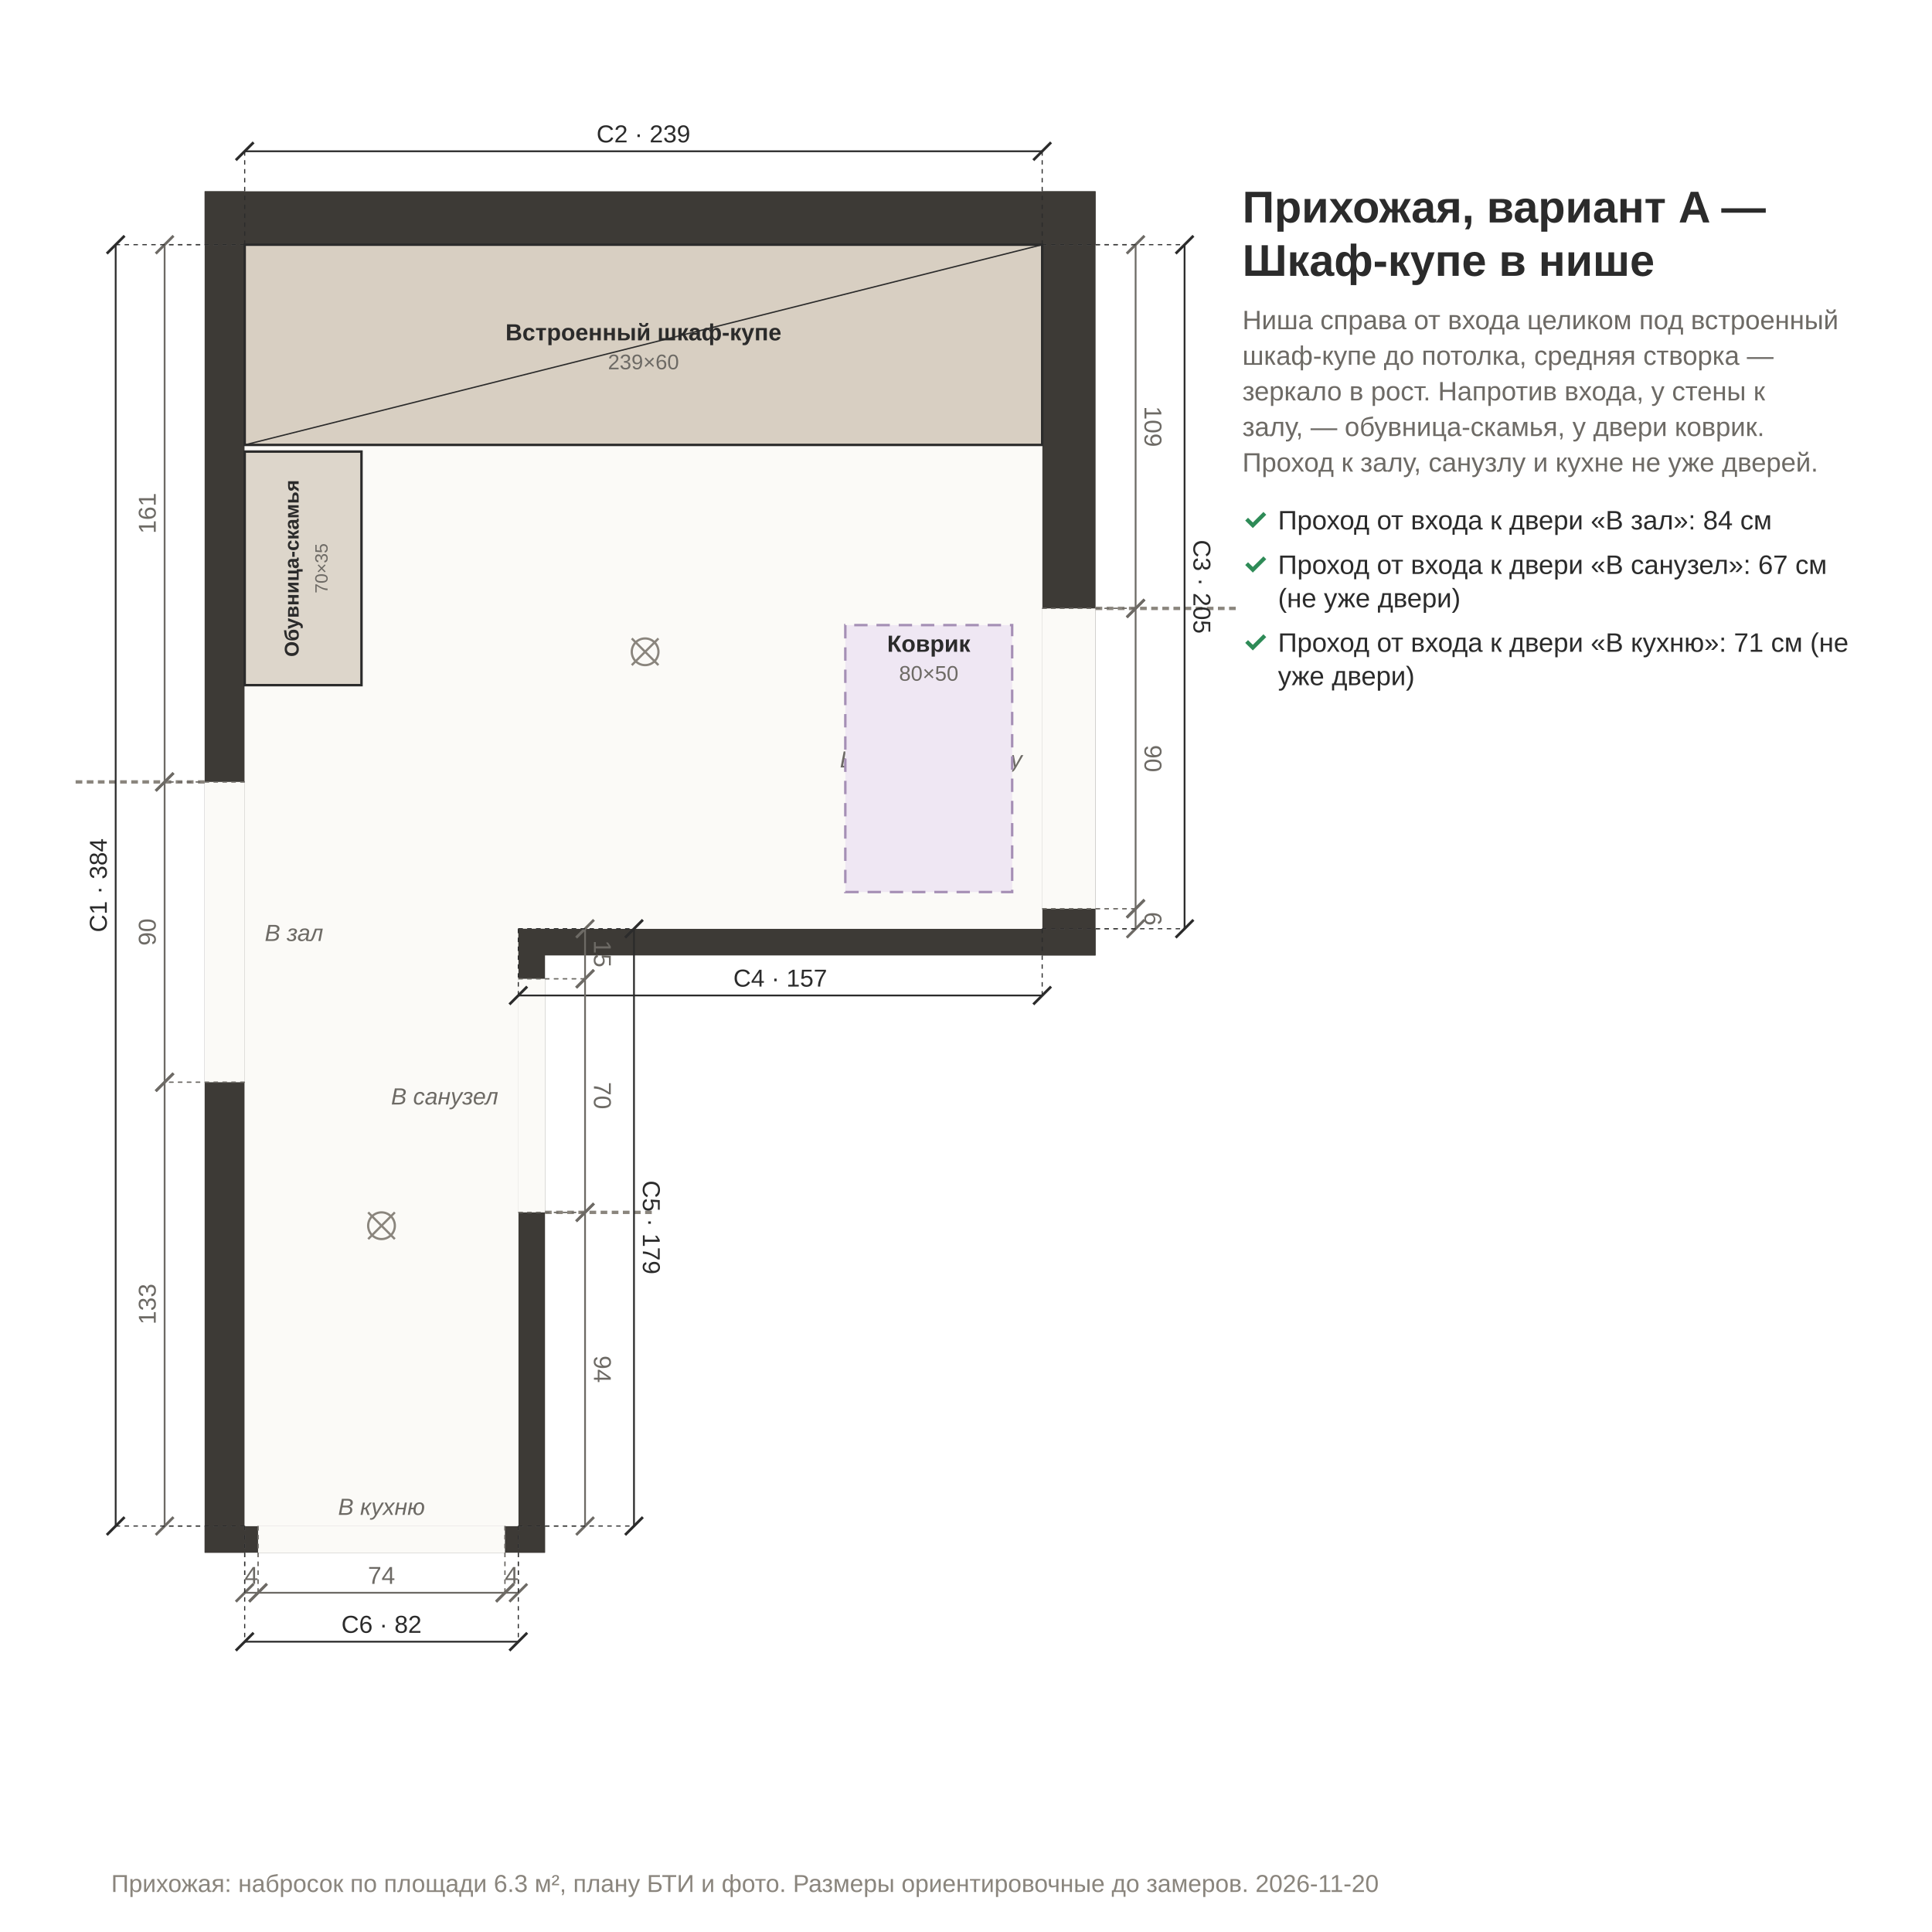
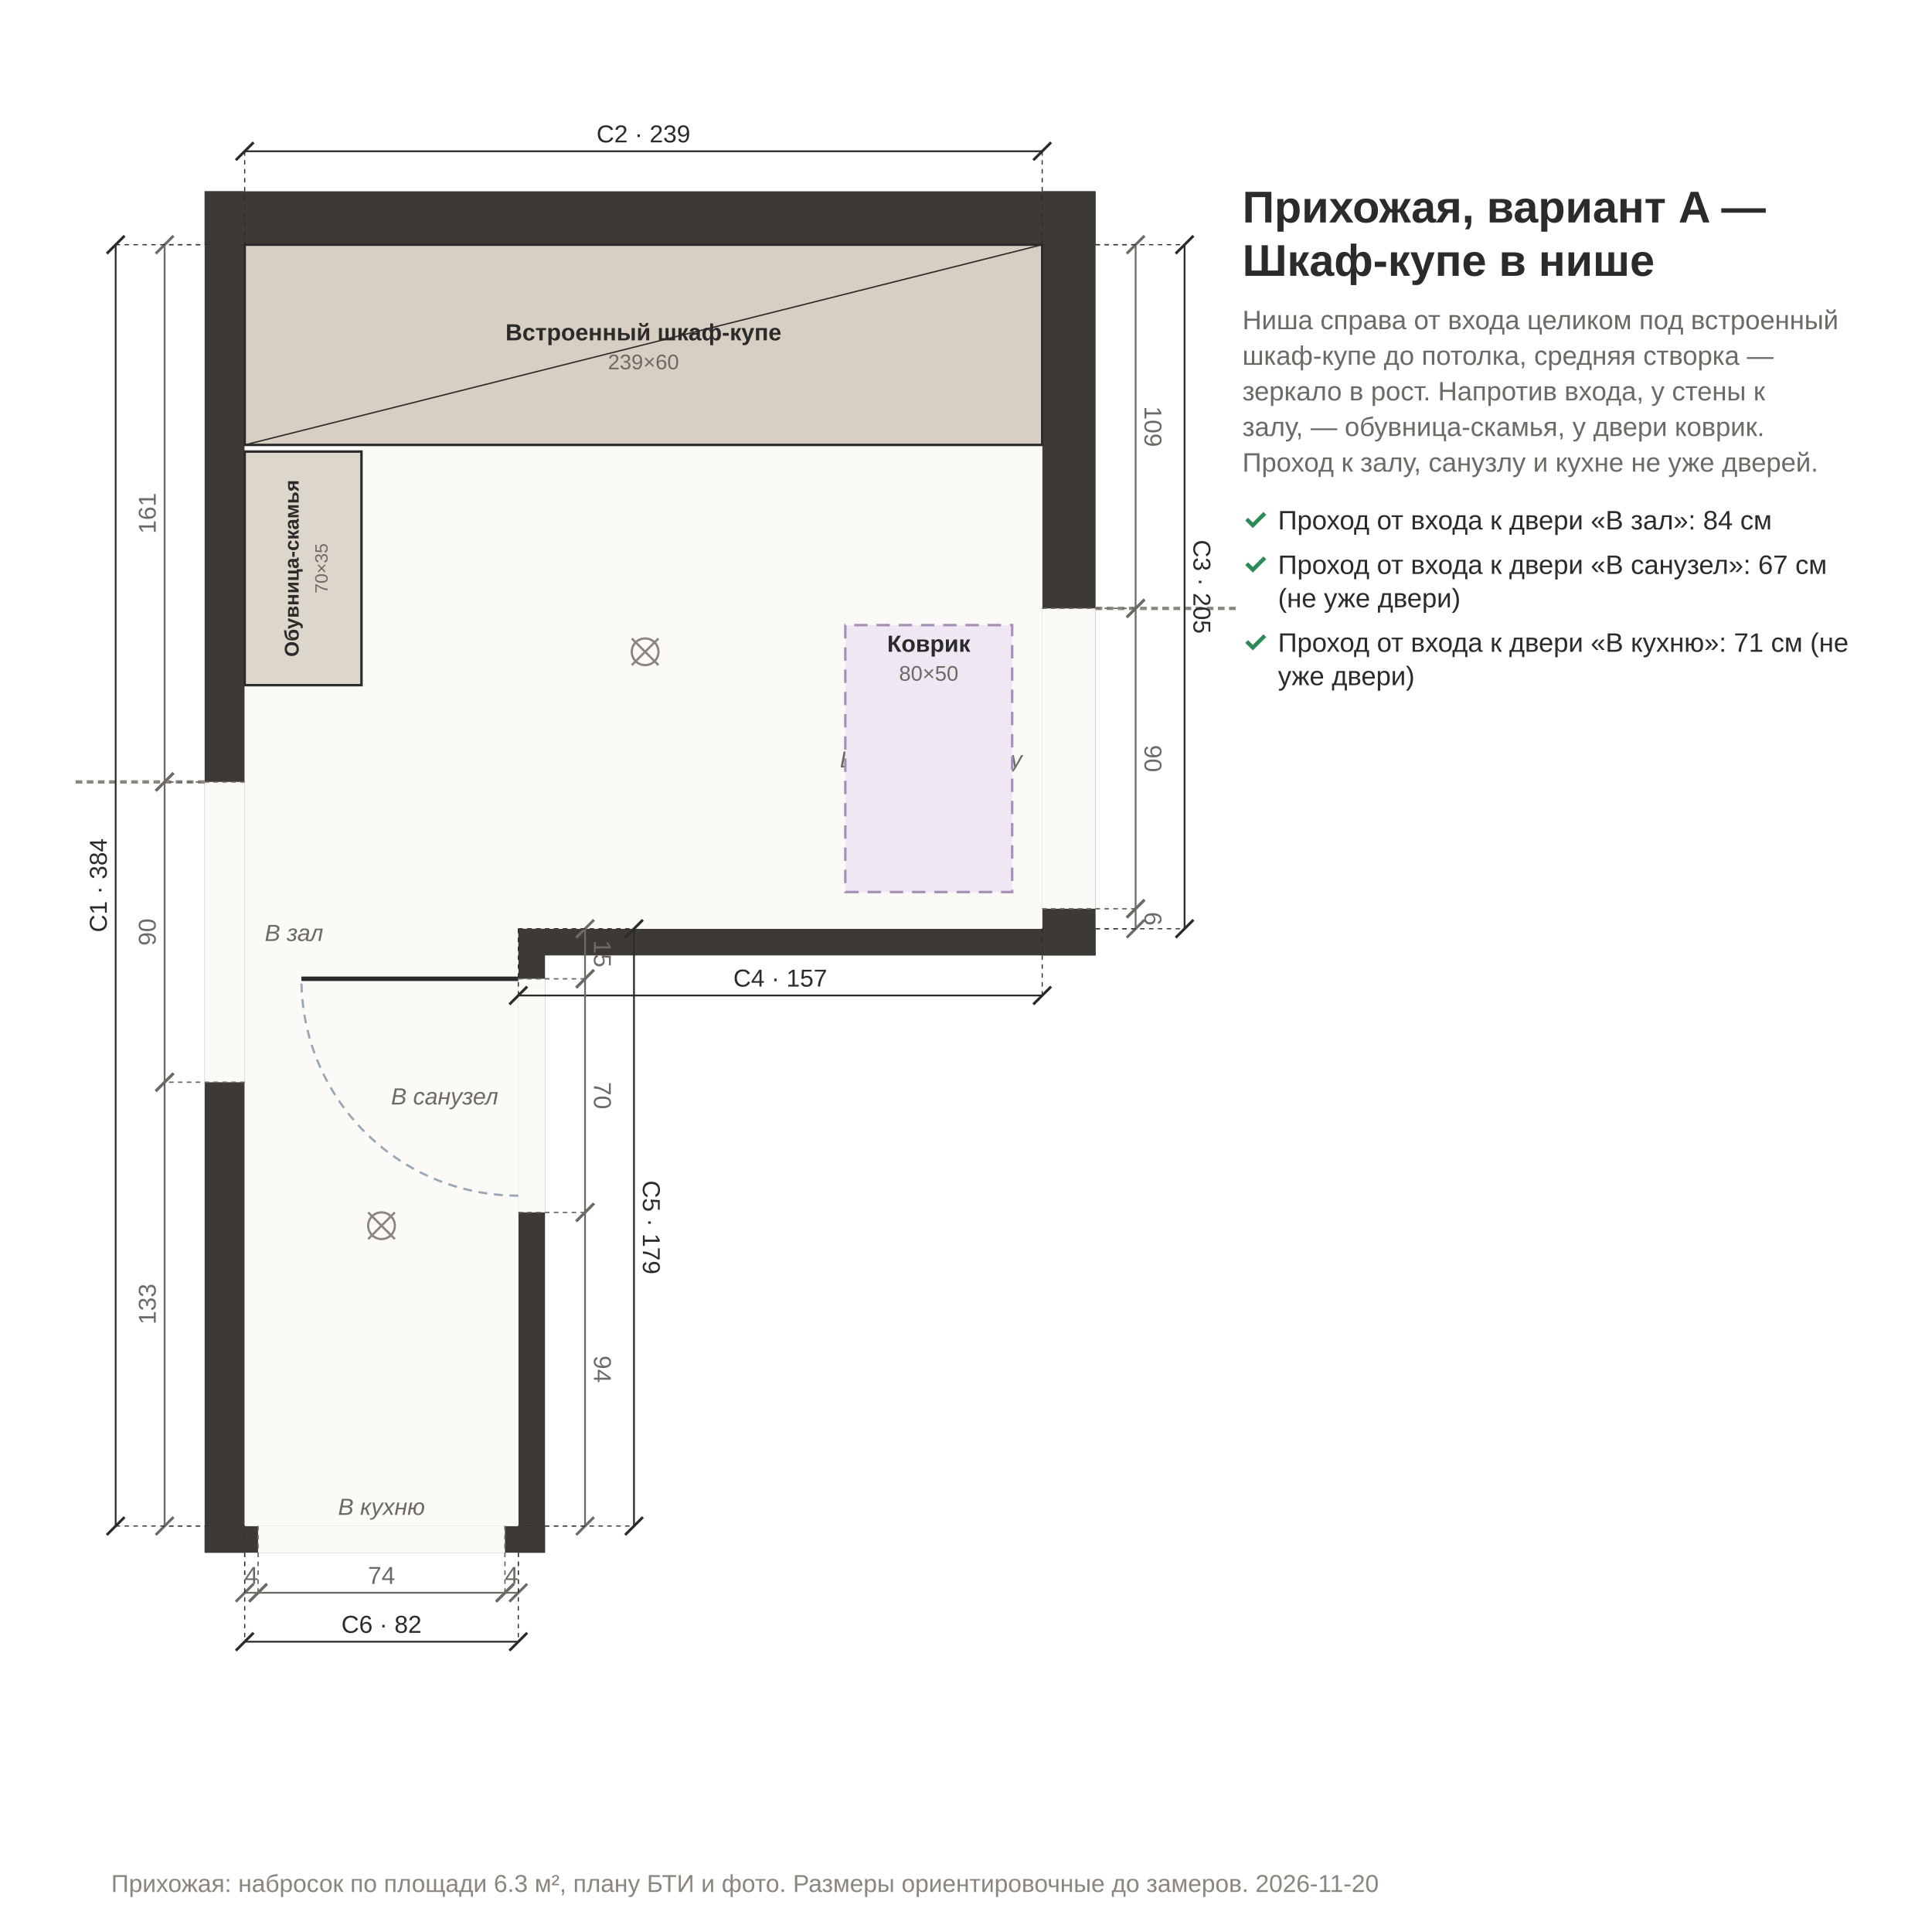
<svg xmlns="http://www.w3.org/2000/svg" width="868.5" height="868.5" viewBox="0 0 868.5 868.5" font-family="-apple-system, 'Helvetica Neue', Arial, sans-serif">
  <defs>
    <marker id="a-2e8b57" viewBox="0 0 10 10" refX="5" refY="5" markerWidth="5" markerHeight="5" orient="auto-start-reverse">
      <path d="M0,1 L9,5 L0,9 z" fill="#2e8b57" />
    </marker>
    <marker id="a-d48a00" viewBox="0 0 10 10" refX="5" refY="5" markerWidth="5" markerHeight="5" orient="auto-start-reverse">
      <path d="M0,1 L9,5 L0,9 z" fill="#d48a00" />
    </marker>
    <marker id="a-d23c2a" viewBox="0 0 10 10" refX="5" refY="5" markerWidth="5" markerHeight="5" orient="auto-start-reverse">
      <path d="M0,1 L9,5 L0,9 z" fill="#d23c2a" />
    </marker>
  </defs>
  <rect width="868.5" height="868.5" fill="#ffffff" />
  <polygon points="110.0,698.0 110.0,86.0 92.0,86.0 92.0,698.0" fill="#3d3a36" />
  <polygon points="92.0,110.0 492.5,110.0 492.5,86.0 92.0,86.0" fill="#3d3a36" />
  <polygon points="468.5,86.0 468.5,429.5 492.5,429.5 492.5,86.0" fill="#3d3a36" />
  <polygon points="492.5,417.5 221.0,417.5 221.0,429.5 492.5,429.5" fill="#3d3a36" />
  <polygon points="233.0,405.5 233.0,698.0 245.0,698.0 245.0,405.5" fill="#3d3a36" />
  <polygon points="245.0,686.0 92.0,686.0 92.0,698.0 245.0,698.0" fill="#3d3a36" />
  <polygon points="110.0,686.0 110.0,110.0 468.5,110.0 468.5,417.5 233.0,417.5 233.0,686.0" fill="#fbfaf7" />
  <polygon points="468.5,273.5 468.5,408.5 492.5,408.5 492.5,273.5" fill="#fbfaf7" />
  <line x1="492.5" y1="273.5" x2="556.25" y2="273.5" stroke="#8a857d" stroke-width="1.5" stroke-dasharray="3 2" />
  <text x="459.5" y="345" font-size="10.5" font-style="italic" fill="#6d6a65" text-anchor="end">Вход в квартиру</text>
  <polygon points="110.0,486.5 110.0,351.5 92.0,351.5 92.0,486.5" fill="#fbfaf7" />
  <line x1="92" y1="351.5" x2="32" y2="351.5" stroke="#8a857d" stroke-width="1.5" stroke-dasharray="3 2" />
  <text x="119" y="423" font-size="10.5" font-style="italic" fill="#6d6a65" text-anchor="start">В зал</text>
  <polygon points="233.0,440.0 233.0,545.0 245.0,545.0 245.0,440.0" fill="#fbfaf7" />
-   <line x1="245" y1="545" x2="293.75" y2="545" stroke="#8a857d" stroke-width="1.5" stroke-dasharray="3 2" />
+   <path d="M233,537.5 A97.5,97.5 0 0 1 135.5,440" fill="none" stroke="#9aa7b8" stroke-width="1" stroke-dasharray="4 3" />
+   <line x1="233" y1="440" x2="135.5" y2="440" stroke="#2b2b2b" stroke-width="2" />
  <text x="224" y="496.5" font-size="10.5" font-style="italic" fill="#6d6a65" text-anchor="end">В санузел</text>
  <polygon points="227.0,686.0 116.0,686.0 116.0,698.0 227.0,698.0" fill="#fbfaf7" />
  <text x="171.5" y="681" font-size="10.5" font-style="italic" fill="#6d6a65" text-anchor="middle">В кухню</text>
  <circle cx="290" cy="293" r="6" fill="none" stroke="#8a857d" />
  <line x1="284" y1="287" x2="296" y2="299" stroke="#8a857d" />
  <line x1="284" y1="299" x2="296" y2="287" stroke="#8a857d" />
  <circle cx="171.5" cy="551" r="6" fill="none" stroke="#8a857d" />
  <line x1="165.5" y1="545" x2="177.5" y2="557" stroke="#8a857d" />
  <line x1="165.5" y1="557" x2="177.5" y2="545" stroke="#8a857d" />
  <g>
    <line x1="110" y1="686" x2="74" y2="686" stroke="#6d6a65" stroke-width="0.5" stroke-dasharray="2 2" />
    <line x1="110" y1="486.5" x2="74" y2="486.5" stroke="#6d6a65" stroke-width="0.5" stroke-dasharray="2 2" />
    <line x1="74" y1="686" x2="74" y2="486.5" stroke="#6d6a65" stroke-width="0.8" />
    <line x1="70" y1="690" x2="78" y2="682" stroke="#6d6a65" stroke-width="1.2" />
    <line x1="70" y1="490.5" x2="78" y2="482.5" stroke="#6d6a65" stroke-width="1.2" />
    <text x="74" y="586.25" dy="-4" font-size="11" fill="#6d6a65" text-anchor="middle" transform="rotate(-90 74 586.25)">133</text>
  </g>
  <g>
    <line x1="110" y1="486.5" x2="74" y2="486.5" stroke="#6d6a65" stroke-width="0.5" stroke-dasharray="2 2" />
    <line x1="110" y1="351.5" x2="74" y2="351.5" stroke="#6d6a65" stroke-width="0.5" stroke-dasharray="2 2" />
    <line x1="74" y1="486.5" x2="74" y2="351.5" stroke="#6d6a65" stroke-width="0.8" />
    <line x1="70" y1="490.5" x2="78" y2="482.5" stroke="#6d6a65" stroke-width="1.2" />
    <line x1="70" y1="355.5" x2="78" y2="347.5" stroke="#6d6a65" stroke-width="1.2" />
    <text x="74" y="419" dy="-4" font-size="11" fill="#6d6a65" text-anchor="middle" transform="rotate(-90 74 419)">90</text>
  </g>
  <g>
    <line x1="110" y1="351.5" x2="74" y2="351.5" stroke="#6d6a65" stroke-width="0.5" stroke-dasharray="2 2" />
    <line x1="110" y1="110" x2="74" y2="110" stroke="#6d6a65" stroke-width="0.5" stroke-dasharray="2 2" />
    <line x1="74" y1="351.5" x2="74" y2="110" stroke="#6d6a65" stroke-width="0.8" />
    <line x1="70" y1="355.5" x2="78" y2="347.5" stroke="#6d6a65" stroke-width="1.2" />
    <line x1="70" y1="114" x2="78" y2="106" stroke="#6d6a65" stroke-width="1.2" />
    <text x="74" y="230.75" dy="-4" font-size="11" fill="#6d6a65" text-anchor="middle" transform="rotate(-90 74 230.75)">161</text>
  </g>
  <g>
    <line x1="110" y1="686" x2="52" y2="686" stroke="#2b2b2b" stroke-width="0.5" stroke-dasharray="2 2" />
    <line x1="110" y1="110" x2="52" y2="110" stroke="#2b2b2b" stroke-width="0.5" stroke-dasharray="2 2" />
    <line x1="52" y1="686" x2="52" y2="110" stroke="#2b2b2b" stroke-width="0.8" />
    <line x1="48" y1="690" x2="56" y2="682" stroke="#2b2b2b" stroke-width="1.2" />
    <line x1="48" y1="114" x2="56" y2="106" stroke="#2b2b2b" stroke-width="1.2" />
    <text x="52" y="398" dy="-4" font-size="11" fill="#2b2b2b" text-anchor="middle" transform="rotate(-90 52 398)">С1  ·  384</text>
  </g>
  <g>
    <line x1="110" y1="110" x2="110" y2="68" stroke="#2b2b2b" stroke-width="0.5" stroke-dasharray="2 2" />
    <line x1="468.5" y1="110" x2="468.5" y2="68" stroke="#2b2b2b" stroke-width="0.5" stroke-dasharray="2 2" />
    <line x1="110" y1="68" x2="468.5" y2="68" stroke="#2b2b2b" stroke-width="0.8" />
    <line x1="106" y1="72" x2="114" y2="64" stroke="#2b2b2b" stroke-width="1.2" />
    <line x1="464.5" y1="72" x2="472.5" y2="64" stroke="#2b2b2b" stroke-width="1.2" />
    <text x="289.25" y="68" dy="-4" font-size="11" fill="#2b2b2b" text-anchor="middle" transform="rotate(0 289.25 68)">С2  ·  239</text>
  </g>
  <g>
    <line x1="468.5" y1="110" x2="510.5" y2="110" stroke="#6d6a65" stroke-width="0.5" stroke-dasharray="2 2" />
    <line x1="468.5" y1="273.5" x2="510.5" y2="273.5" stroke="#6d6a65" stroke-width="0.5" stroke-dasharray="2 2" />
    <line x1="510.5" y1="110" x2="510.5" y2="273.5" stroke="#6d6a65" stroke-width="0.8" />
    <line x1="506.5" y1="114" x2="514.5" y2="106" stroke="#6d6a65" stroke-width="1.2" />
    <line x1="506.5" y1="277.5" x2="514.5" y2="269.5" stroke="#6d6a65" stroke-width="1.2" />
    <text x="510.5" y="191.75" dy="-4" font-size="11" fill="#6d6a65" text-anchor="middle" transform="rotate(90 510.5 191.75)">109</text>
  </g>
  <g>
    <line x1="468.5" y1="273.5" x2="510.5" y2="273.5" stroke="#6d6a65" stroke-width="0.5" stroke-dasharray="2 2" />
    <line x1="468.5" y1="408.5" x2="510.5" y2="408.5" stroke="#6d6a65" stroke-width="0.5" stroke-dasharray="2 2" />
    <line x1="510.5" y1="273.5" x2="510.5" y2="408.5" stroke="#6d6a65" stroke-width="0.8" />
    <line x1="506.5" y1="277.5" x2="514.5" y2="269.5" stroke="#6d6a65" stroke-width="1.2" />
    <line x1="506.5" y1="412.5" x2="514.5" y2="404.5" stroke="#6d6a65" stroke-width="1.2" />
    <text x="510.5" y="341" dy="-4" font-size="11" fill="#6d6a65" text-anchor="middle" transform="rotate(90 510.5 341)">90</text>
  </g>
  <g>
    <line x1="468.5" y1="408.5" x2="510.5" y2="408.5" stroke="#6d6a65" stroke-width="0.5" stroke-dasharray="2 2" />
    <line x1="468.5" y1="417.5" x2="510.5" y2="417.5" stroke="#6d6a65" stroke-width="0.5" stroke-dasharray="2 2" />
    <line x1="510.5" y1="408.5" x2="510.5" y2="417.5" stroke="#6d6a65" stroke-width="0.8" />
    <line x1="506.5" y1="412.5" x2="514.5" y2="404.5" stroke="#6d6a65" stroke-width="1.2" />
    <line x1="506.5" y1="421.5" x2="514.5" y2="413.5" stroke="#6d6a65" stroke-width="1.2" />
    <text x="510.5" y="413" dy="-4" font-size="11" fill="#6d6a65" text-anchor="middle" transform="rotate(90 510.5 413)">6</text>
  </g>
  <g>
    <line x1="468.5" y1="110" x2="532.5" y2="110" stroke="#2b2b2b" stroke-width="0.5" stroke-dasharray="2 2" />
    <line x1="468.5" y1="417.5" x2="532.5" y2="417.5" stroke="#2b2b2b" stroke-width="0.5" stroke-dasharray="2 2" />
    <line x1="532.5" y1="110" x2="532.5" y2="417.5" stroke="#2b2b2b" stroke-width="0.8" />
    <line x1="528.5" y1="114" x2="536.5" y2="106" stroke="#2b2b2b" stroke-width="1.2" />
    <line x1="528.5" y1="421.5" x2="536.5" y2="413.5" stroke="#2b2b2b" stroke-width="1.2" />
    <text x="532.5" y="263.75" dy="-4" font-size="11" fill="#2b2b2b" text-anchor="middle" transform="rotate(90 532.5 263.75)">С3  ·  205</text>
  </g>
  <g>
    <line x1="468.5" y1="417.5" x2="468.5" y2="447.5" stroke="#2b2b2b" stroke-width="0.5" stroke-dasharray="2 2" />
    <line x1="233" y1="417.5" x2="233" y2="447.5" stroke="#2b2b2b" stroke-width="0.5" stroke-dasharray="2 2" />
    <line x1="468.5" y1="447.5" x2="233" y2="447.5" stroke="#2b2b2b" stroke-width="0.8" />
    <line x1="464.5" y1="451.5" x2="472.5" y2="443.5" stroke="#2b2b2b" stroke-width="1.2" />
    <line x1="229" y1="451.5" x2="237" y2="443.5" stroke="#2b2b2b" stroke-width="1.2" />
    <text x="350.75" y="447.5" dy="-4" font-size="11" fill="#2b2b2b" text-anchor="middle" transform="rotate(360 350.75 447.5)">С4  ·  157</text>
  </g>
  <g>
    <line x1="233" y1="417.5" x2="263" y2="417.5" stroke="#6d6a65" stroke-width="0.5" stroke-dasharray="2 2" />
    <line x1="233" y1="440" x2="263" y2="440" stroke="#6d6a65" stroke-width="0.5" stroke-dasharray="2 2" />
    <line x1="263" y1="417.5" x2="263" y2="440" stroke="#6d6a65" stroke-width="0.8" />
    <line x1="259" y1="421.5" x2="267" y2="413.5" stroke="#6d6a65" stroke-width="1.2" />
    <line x1="259" y1="444" x2="267" y2="436" stroke="#6d6a65" stroke-width="1.2" />
    <text x="263" y="428.75" dy="-4" font-size="11" fill="#6d6a65" text-anchor="middle" transform="rotate(90 263 428.75)">15</text>
  </g>
  <g>
    <line x1="233" y1="440" x2="263" y2="440" stroke="#6d6a65" stroke-width="0.5" stroke-dasharray="2 2" />
    <line x1="233" y1="545" x2="263" y2="545" stroke="#6d6a65" stroke-width="0.5" stroke-dasharray="2 2" />
    <line x1="263" y1="440" x2="263" y2="545" stroke="#6d6a65" stroke-width="0.8" />
    <line x1="259" y1="444" x2="267" y2="436" stroke="#6d6a65" stroke-width="1.2" />
    <line x1="259" y1="549" x2="267" y2="541" stroke="#6d6a65" stroke-width="1.2" />
    <text x="263" y="492.5" dy="-4" font-size="11" fill="#6d6a65" text-anchor="middle" transform="rotate(90 263 492.5)">70</text>
  </g>
  <g>
    <line x1="233" y1="545" x2="263" y2="545" stroke="#6d6a65" stroke-width="0.5" stroke-dasharray="2 2" />
    <line x1="233" y1="686" x2="263" y2="686" stroke="#6d6a65" stroke-width="0.5" stroke-dasharray="2 2" />
    <line x1="263" y1="545" x2="263" y2="686" stroke="#6d6a65" stroke-width="0.8" />
    <line x1="259" y1="549" x2="267" y2="541" stroke="#6d6a65" stroke-width="1.2" />
    <line x1="259" y1="690" x2="267" y2="682" stroke="#6d6a65" stroke-width="1.2" />
    <text x="263" y="615.5" dy="-4" font-size="11" fill="#6d6a65" text-anchor="middle" transform="rotate(90 263 615.5)">94</text>
  </g>
  <g>
    <line x1="233" y1="417.5" x2="285" y2="417.5" stroke="#2b2b2b" stroke-width="0.5" stroke-dasharray="2 2" />
    <line x1="233" y1="686" x2="285" y2="686" stroke="#2b2b2b" stroke-width="0.5" stroke-dasharray="2 2" />
    <line x1="285" y1="417.5" x2="285" y2="686" stroke="#2b2b2b" stroke-width="0.8" />
    <line x1="281" y1="421.5" x2="289" y2="413.5" stroke="#2b2b2b" stroke-width="1.2" />
    <line x1="281" y1="690" x2="289" y2="682" stroke="#2b2b2b" stroke-width="1.2" />
    <text x="285" y="551.75" dy="-4" font-size="11" fill="#2b2b2b" text-anchor="middle" transform="rotate(90 285 551.75)">С5  ·  179</text>
  </g>
  <g>
    <line x1="233" y1="686" x2="233" y2="716" stroke="#6d6a65" stroke-width="0.5" stroke-dasharray="2 2" />
    <line x1="227" y1="686" x2="227" y2="716" stroke="#6d6a65" stroke-width="0.5" stroke-dasharray="2 2" />
    <line x1="233" y1="716" x2="227" y2="716" stroke="#6d6a65" stroke-width="0.8" />
    <line x1="229" y1="720" x2="237" y2="712" stroke="#6d6a65" stroke-width="1.2" />
    <line x1="223" y1="720" x2="231" y2="712" stroke="#6d6a65" stroke-width="1.2" />
    <text x="230" y="716" dy="-4" font-size="11" fill="#6d6a65" text-anchor="middle" transform="rotate(360 230 716)">4</text>
  </g>
  <g>
    <line x1="227" y1="686" x2="227" y2="716" stroke="#6d6a65" stroke-width="0.5" stroke-dasharray="2 2" />
    <line x1="116" y1="686" x2="116" y2="716" stroke="#6d6a65" stroke-width="0.5" stroke-dasharray="2 2" />
    <line x1="227" y1="716" x2="116" y2="716" stroke="#6d6a65" stroke-width="0.8" />
    <line x1="223" y1="720" x2="231" y2="712" stroke="#6d6a65" stroke-width="1.2" />
    <line x1="112" y1="720" x2="120" y2="712" stroke="#6d6a65" stroke-width="1.2" />
    <text x="171.5" y="716" dy="-4" font-size="11" fill="#6d6a65" text-anchor="middle" transform="rotate(360 171.5 716)">74</text>
  </g>
  <g>
    <line x1="116" y1="686" x2="116" y2="716" stroke="#6d6a65" stroke-width="0.5" stroke-dasharray="2 2" />
    <line x1="110" y1="686" x2="110" y2="716" stroke="#6d6a65" stroke-width="0.5" stroke-dasharray="2 2" />
    <line x1="116" y1="716" x2="110" y2="716" stroke="#6d6a65" stroke-width="0.8" />
    <line x1="112" y1="720" x2="120" y2="712" stroke="#6d6a65" stroke-width="1.2" />
    <line x1="106" y1="720" x2="114" y2="712" stroke="#6d6a65" stroke-width="1.2" />
    <text x="113" y="716" dy="-4" font-size="11" fill="#6d6a65" text-anchor="middle" transform="rotate(360 113 716)">4</text>
  </g>
  <g>
    <line x1="233" y1="686" x2="233" y2="738" stroke="#2b2b2b" stroke-width="0.5" stroke-dasharray="2 2" />
    <line x1="110" y1="686" x2="110" y2="738" stroke="#2b2b2b" stroke-width="0.5" stroke-dasharray="2 2" />
    <line x1="233" y1="738" x2="110" y2="738" stroke="#2b2b2b" stroke-width="0.8" />
    <line x1="229" y1="742" x2="237" y2="734" stroke="#2b2b2b" stroke-width="1.2" />
    <line x1="106" y1="742" x2="114" y2="734" stroke="#2b2b2b" stroke-width="1.2" />
    <text x="171.5" y="738" dy="-4" font-size="11" fill="#2b2b2b" text-anchor="middle" transform="rotate(360 171.5 738)">С6  ·  82</text>
  </g>
  <polygon points="380.0,281.0 380.0,401.0 455.0,401.0 455.0,281.0" fill="#efe7f3" stroke="#a58fb5" stroke-width="1.1" stroke-dasharray="6 4" />
  <g>
    <text x="417.5" y="293" font-size="10.5" font-weight="600" fill="#2b2b2b" text-anchor="middle">Коврик</text>
    <text x="417.5" y="306" font-size="9.5" fill="#6d6a65" text-anchor="middle">80×50</text>
  </g>
  <polygon points="110.0,200.0 468.5,200.0 468.5,110.0 110.0,110.0" fill="#d8cfc2" stroke="#2b2b2b" stroke-width="1.1" />
  <polyline points="110.0,200.0 468.5,110.0" fill="none" stroke="#2b2b2b" stroke-width="0.6" />
  <g>
    <text x="289.25" y="153" font-size="10.5" font-weight="600" fill="#2b2b2b" text-anchor="middle">Встроенный шкаф-купе</text>
    <text x="289.25" y="166" font-size="9.5" fill="#6d6a65" text-anchor="middle">239×60</text>
  </g>
  <polygon points="162.5,308.0 162.5,203.0 110.0,203.0 110.0,308.0" fill="#ddd6cb" stroke="#2b2b2b" stroke-width="1.1" />
  <g transform="rotate(-90 136.25 255.5)">
    <text x="136.25" y="253.5" font-size="9" font-weight="600" fill="#2b2b2b" text-anchor="middle">Обувница-скамья</text>
    <text x="136.25" y="266.5" font-size="8" fill="#6d6a65" text-anchor="middle">70×35</text>
  </g>
  <text x="558.5" y="100" font-size="20" font-weight="700" fill="#2b2b2b">Прихожая, вариант A —</text>
  <text x="558.5" y="124" font-size="20" font-weight="700" fill="#2b2b2b">Шкаф-купе в нише</text>
  <text x="558.5" y="148" font-size="12" fill="#6d6a65">Ниша справа от входа целиком под встроенный</text>
  <text x="558.5" y="164" font-size="12" fill="#6d6a65">шкаф-купе до потолка, средняя створка —</text>
  <text x="558.5" y="180" font-size="12" fill="#6d6a65">зеркало в рост. Напротив входа, у стены к</text>
  <text x="558.5" y="196" font-size="12" fill="#6d6a65">залу, — обувница-скамья, у двери коврик.</text>
  <text x="558.5" y="212" font-size="12" fill="#6d6a65">Проход к залу, санузлу и кухне не уже дверей.</text>
  <text x="558.5" y="238" font-size="13" font-weight="700" fill="#2e8b57">✓</text>
  <text x="574.5" y="238" font-size="12" fill="#2b2b2b">Проход от входа к двери «В зал»: 84 см</text>
  <text x="558.5" y="258" font-size="13" font-weight="700" fill="#2e8b57">✓</text>
  <text x="574.5" y="258" font-size="12" fill="#2b2b2b">Проход от входа к двери «В санузел»: 67 см</text>
  <text x="574.5" y="273" font-size="12" fill="#2b2b2b">(не уже двери)</text>
  <text x="558.5" y="293" font-size="13" font-weight="700" fill="#2e8b57">✓</text>
  <text x="574.5" y="293" font-size="12" fill="#2b2b2b">Проход от входа к двери «В кухню»: 71 см (не</text>
  <text x="574.5" y="308" font-size="12" fill="#2b2b2b">уже двери)</text>
  <text x="50" y="850.5" font-size="11" fill="#8a857d">Прихожая: набросок по площади 6.3 м², плану БТИ и фото. Размеры ориентировочные до замеров. 2026-11-20</text>
</svg>
